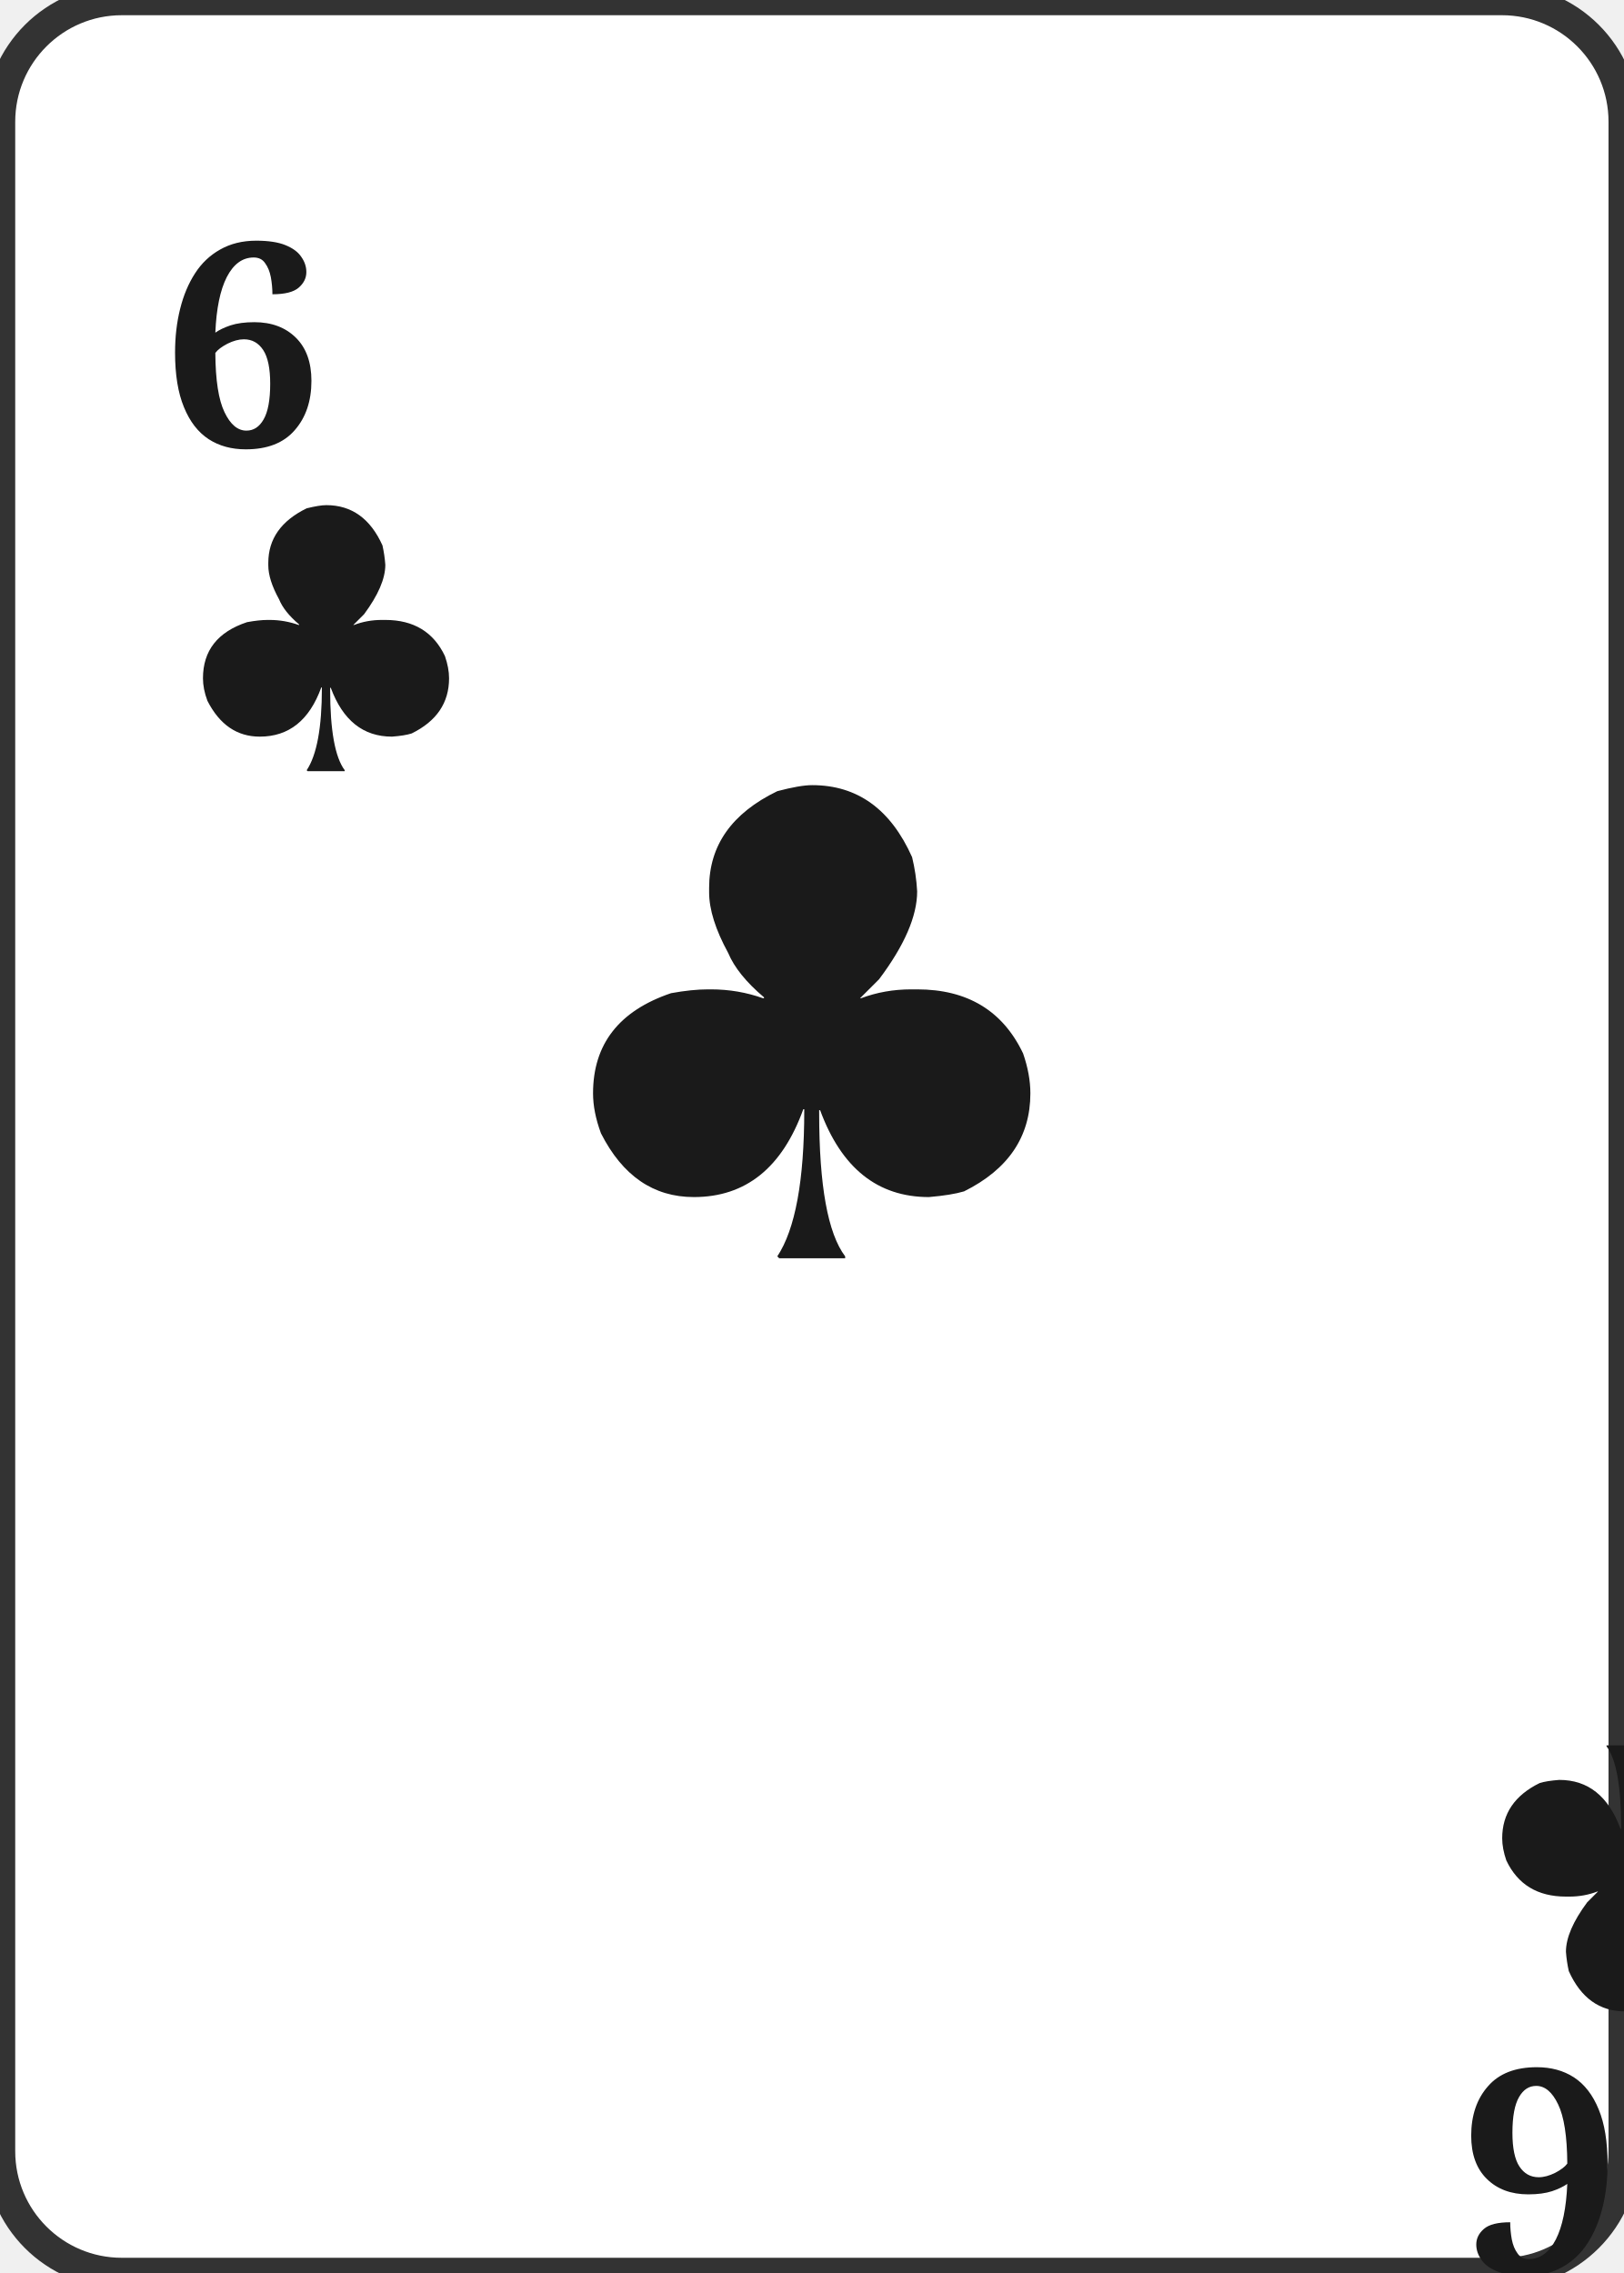
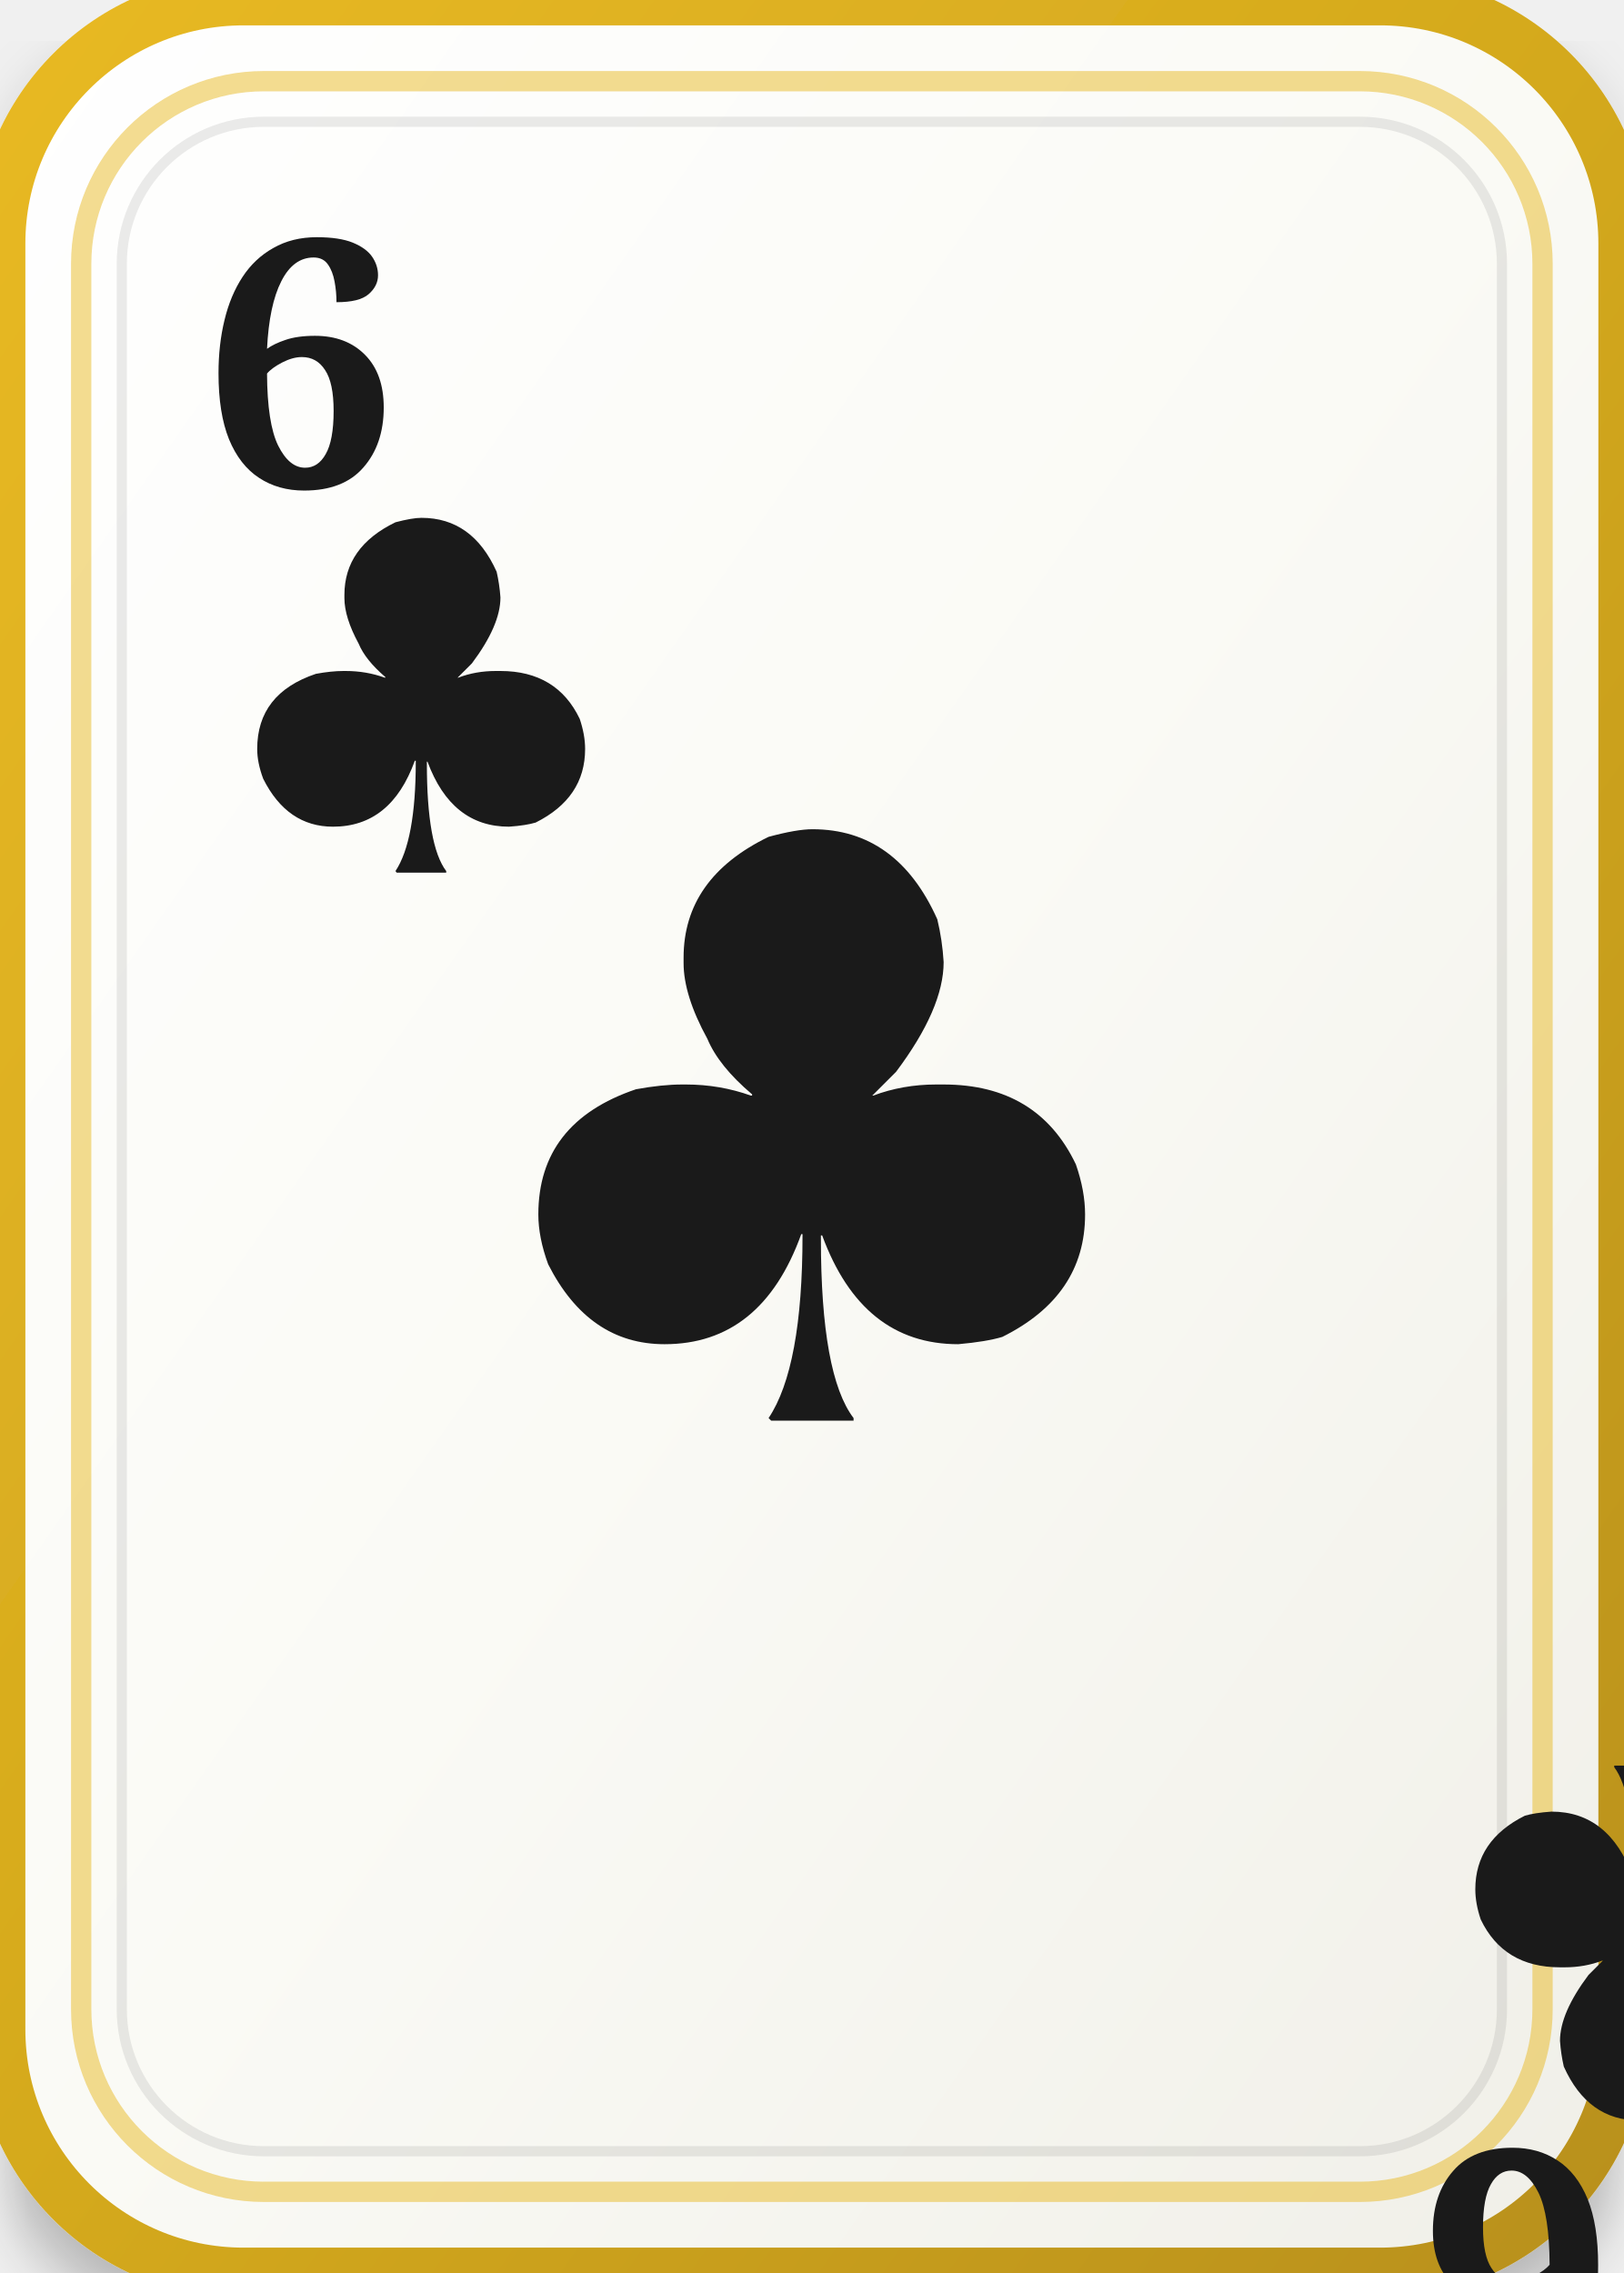
<svg xmlns="http://www.w3.org/2000/svg" viewBox="0 0 80 112" width="80" height="112">
-   <rect width="80" height="112" rx="6" ry="6" fill="#fff" stroke="#333" stroke-width="1.5" />
-   <text x="8" y="22" font-family="Georgia, serif" font-size="14" font-weight="bold" fill="#1a1a1a">6</text>
-   <text x="8" y="38" font-family="Georgia, serif" font-size="18" fill="#1a1a1a">♣</text>
-   <text x="40" y="62" font-family="Georgia, serif" font-size="32" fill="#1a1a1a" text-anchor="middle">♣</text>
-   <text x="72" y="102" font-family="Georgia, serif" font-size="14" font-weight="bold" fill="#1a1a1a" text-anchor="end" transform="rotate(180 72 102)">6</text>
-   <text x="72" y="86" font-family="Georgia, serif" font-size="18" fill="#1a1a1a" text-anchor="end" transform="rotate(180 72 86)">♣</text>
+   <defs>
+     <linearGradient id="face" x1="0%" y1="0%" x2="100%" y2="100%">
+       <stop offset="0%" style="stop-color:#fff" />
+       <stop offset="50%" style="stop-color:#fafaf5" />
+       <stop offset="100%" style="stop-color:#f0efe8" />
+     </linearGradient>
+     <linearGradient id="goldEdge" x1="0%" y1="0%" x2="100%" y2="100%">
+       <stop offset="0%" style="stop-color:#e8b923" />
+       <stop offset="50%" style="stop-color:#d4a91e" />
+       <stop offset="100%" style="stop-color:#b8901a" />
+     </linearGradient>
+     <filter id="shadow" x="-10%" y="-10%" width="120%" height="120%">
+       <feDropShadow dx="0" dy="2" stdDeviation="1.5" flood-color="#000" flood-opacity="0.25" />
+     </filter>
+   </defs>
+   <rect width="80" height="112" rx="12" ry="12" fill="url(#face)" stroke="url(#goldEdge)" stroke-width="2.5" filter="url(#shadow)" />
+   <rect x="4" y="4" width="72" height="104" rx="9" fill="none" stroke="#e8b923" stroke-width="1" opacity="0.5" />
+   <rect x="6" y="6" width="68" height="100" rx="7" fill="none" stroke="rgba(0,0,0,0.08)" stroke-width="0.5" />
+   <text x="10" y="24" font-family="Georgia, serif" font-size="17" font-weight="bold" fill="#1a1a1a">6</text>
+   <text x="10" y="43" font-family="Georgia, serif" font-size="24" fill="#1a1a1a">♣</text>
+   <text x="40" y="70" font-family="Georgia, serif" font-size="40" fill="#1a1a1a" text-anchor="middle" font-weight="bold">♣</text>
+   <text x="70" y="106" font-family="Georgia, serif" font-size="17" font-weight="bold" fill="#1a1a1a" text-anchor="end" transform="rotate(180 70 106)">6</text>
+   <text x="70" y="87" font-family="Georgia, serif" font-size="24" fill="#1a1a1a" text-anchor="end" transform="rotate(180 70 87)">♣</text>
</svg>
